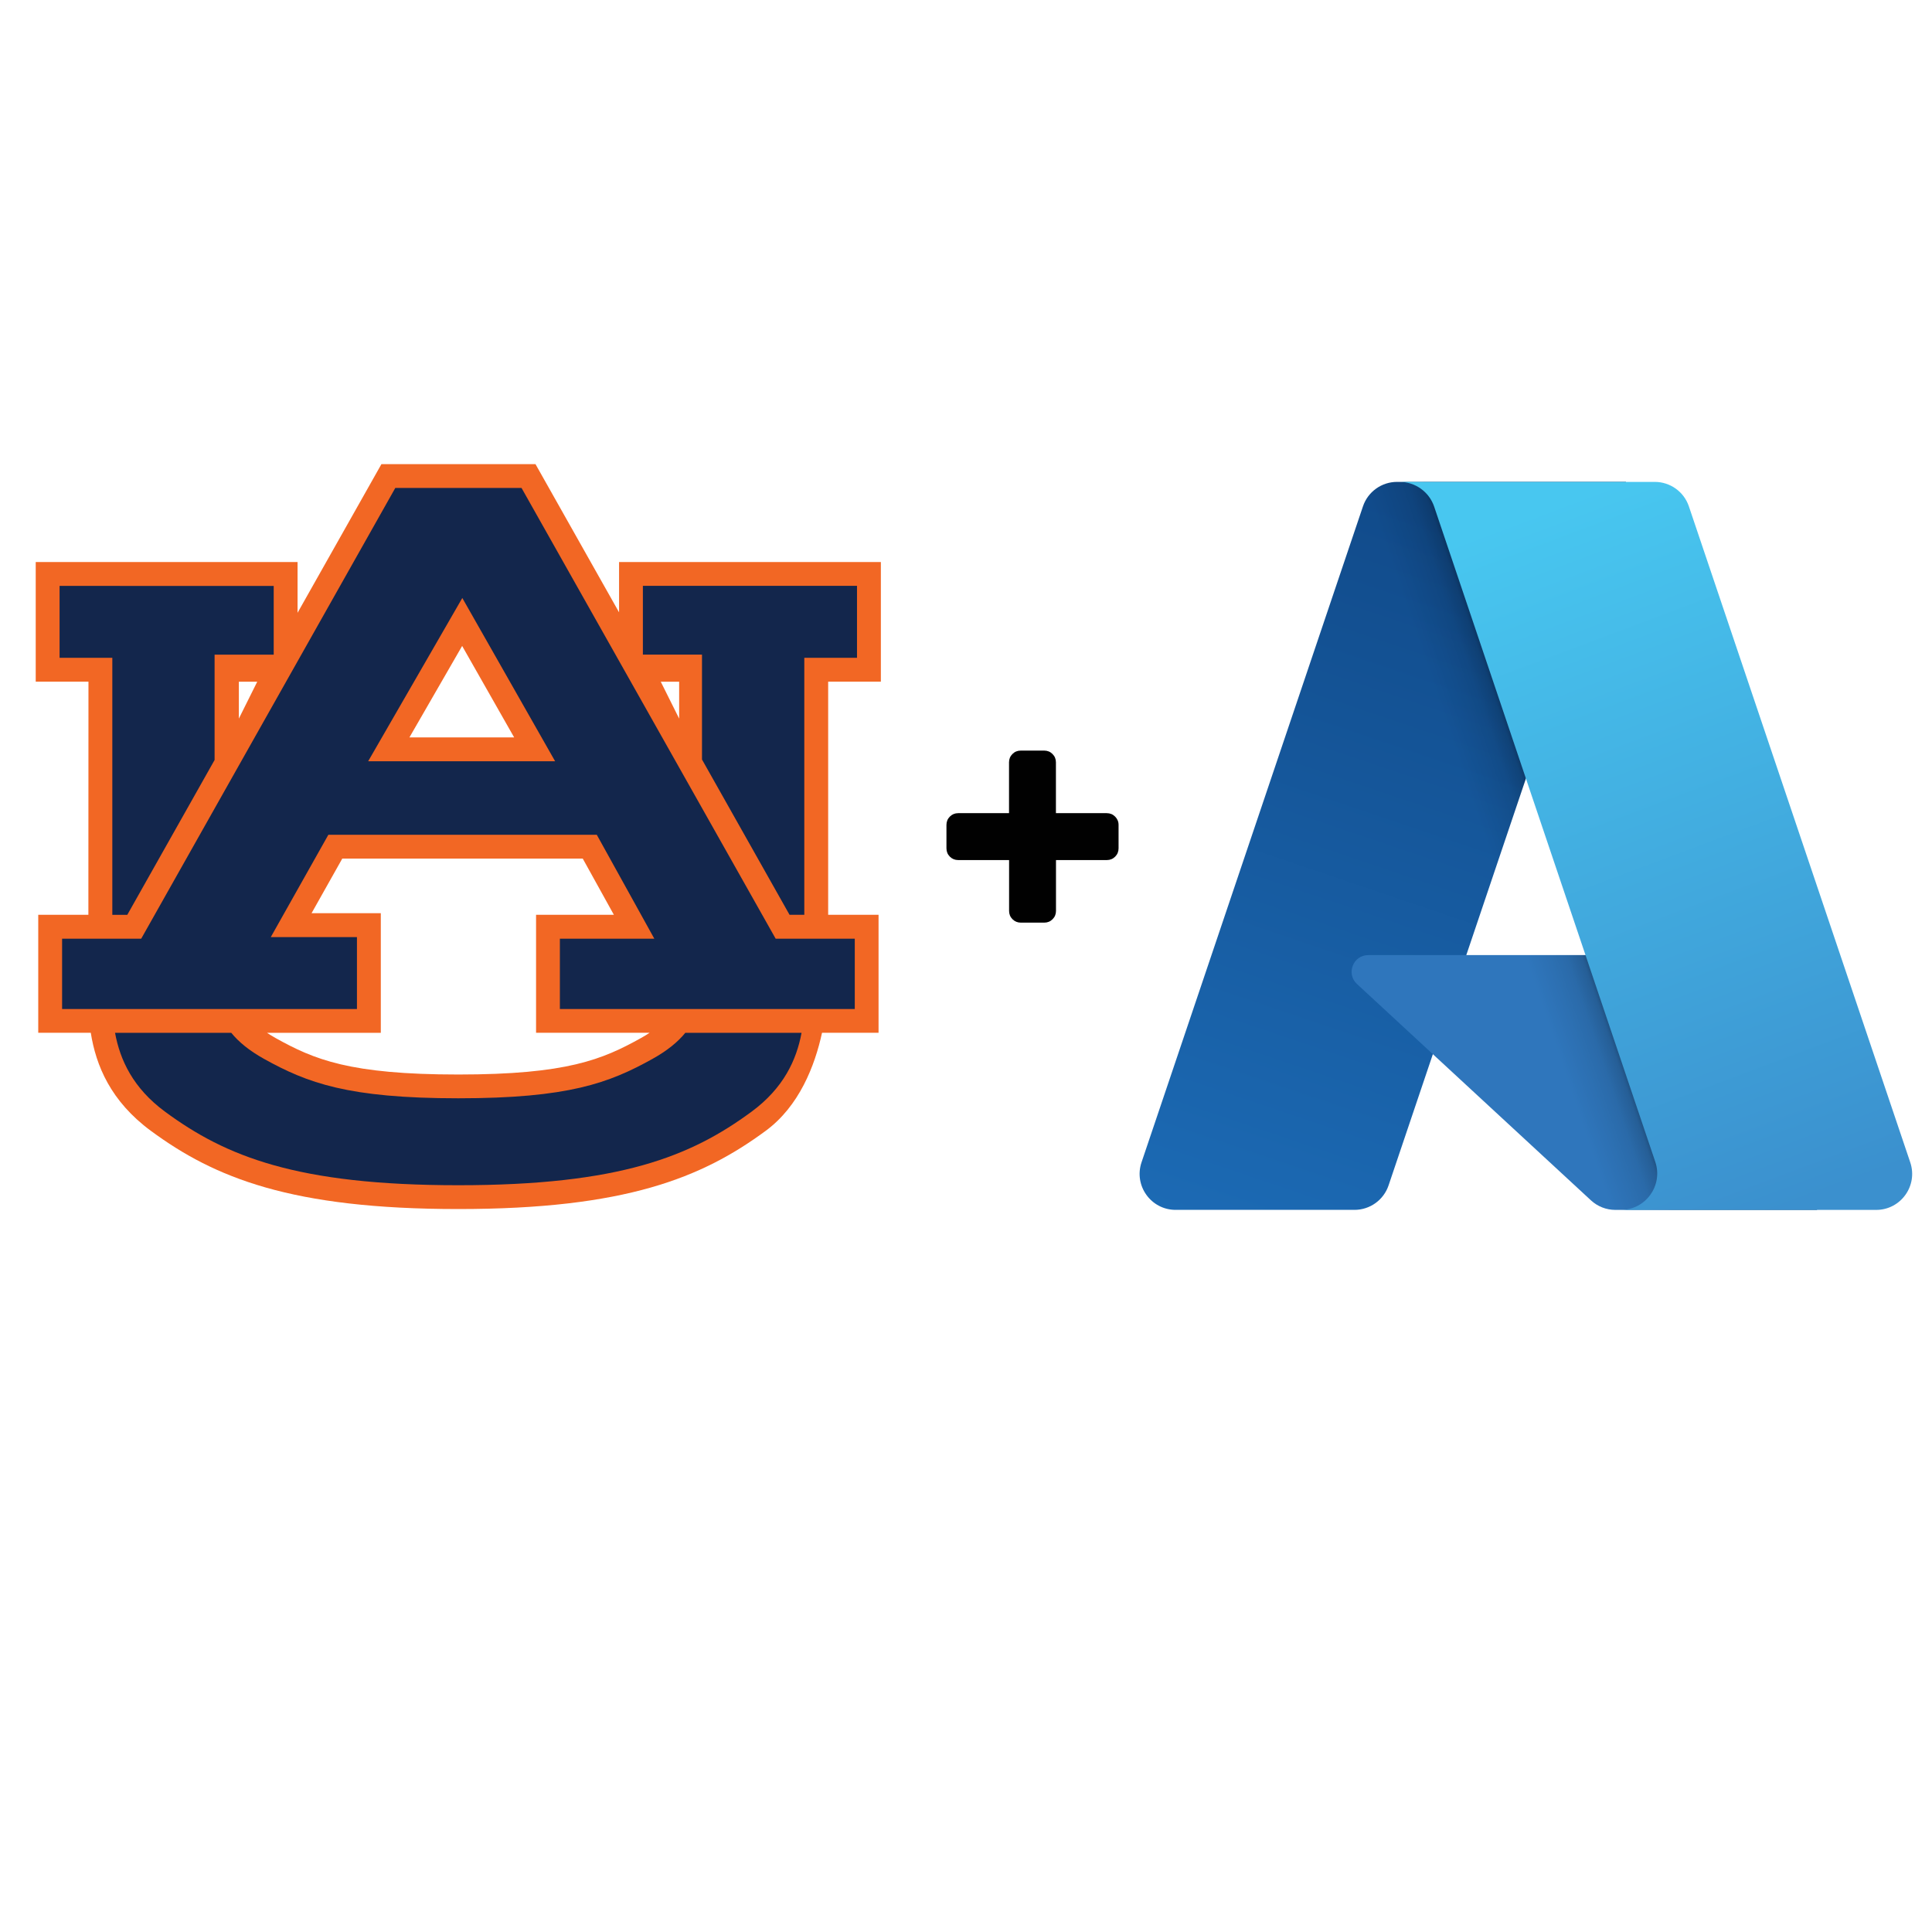
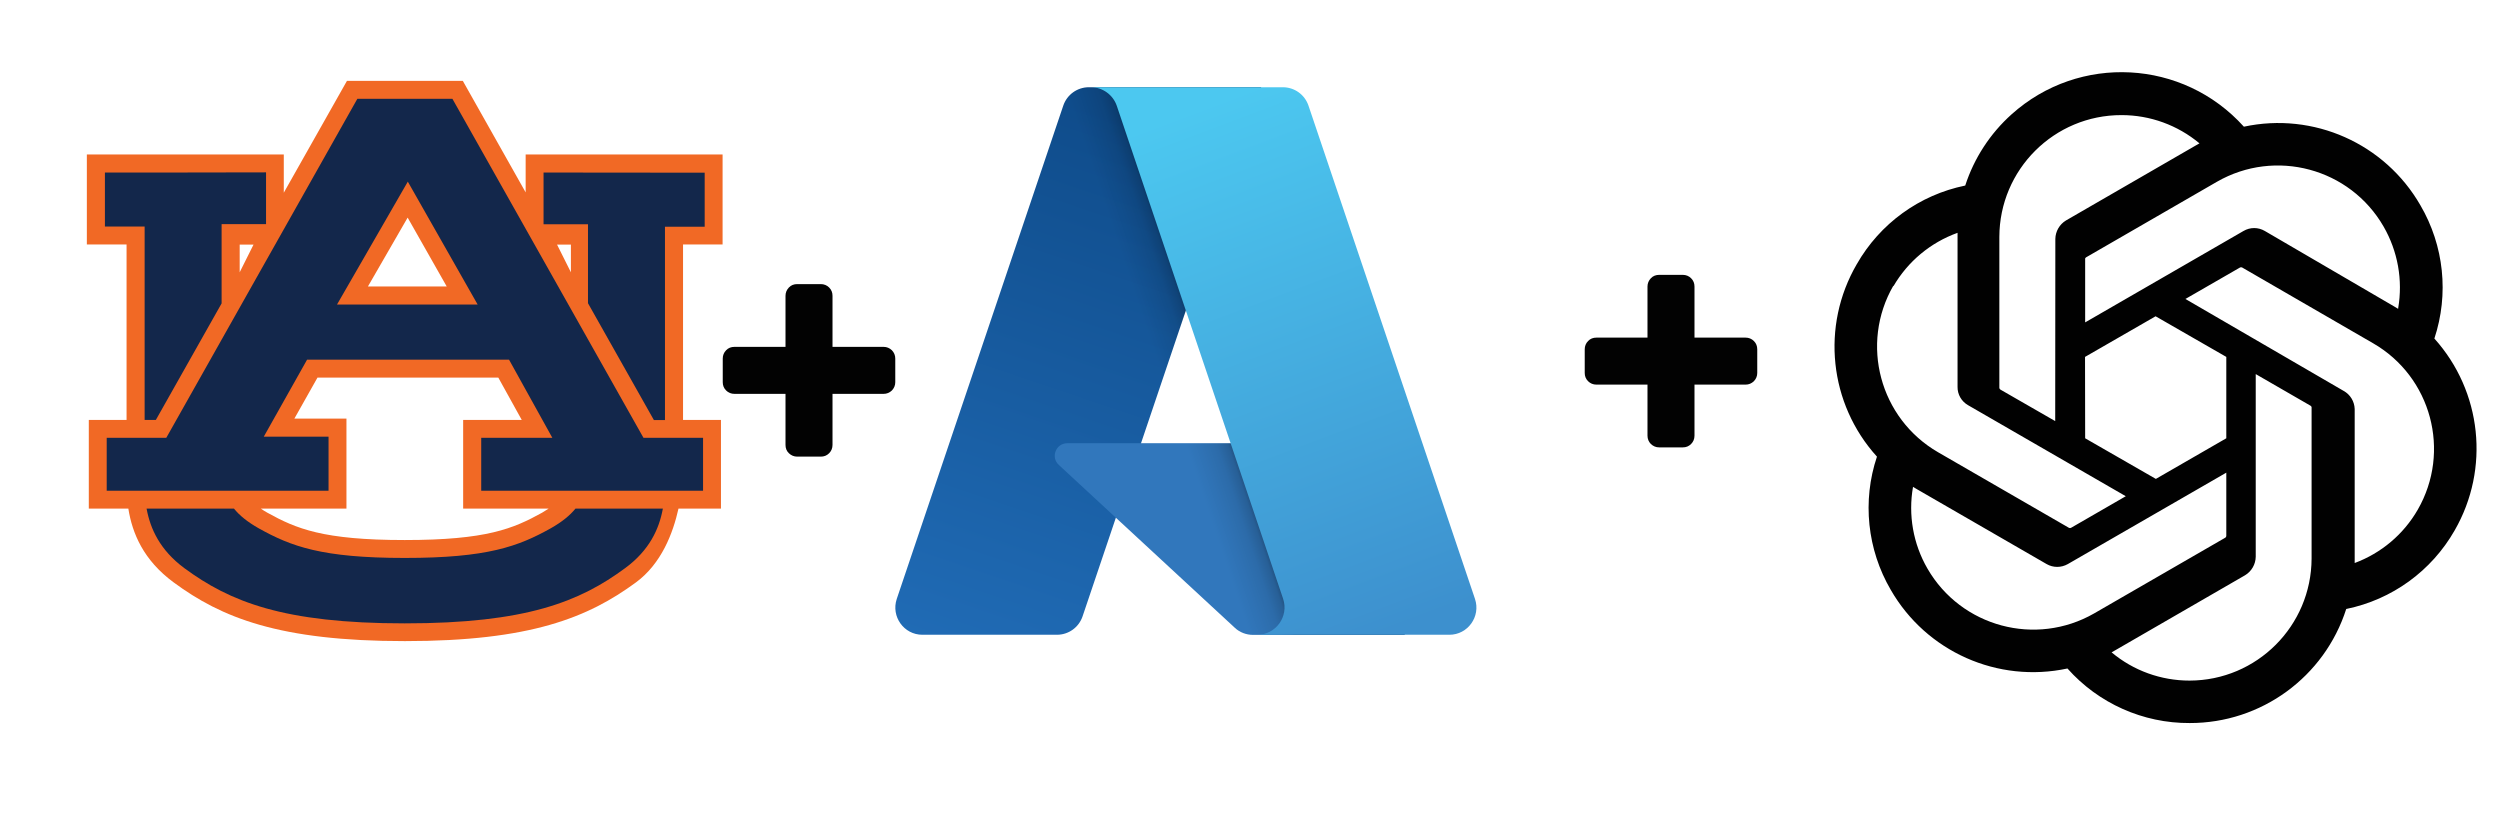
- <svg xmlns="http://www.w3.org/2000/svg" version="1.1" id="Layer_1" x="0px" y="0px" viewBox="0 0 595.28 595.28" style="enable-background:new 0 0 595.28 595.28;" xml:space="preserve">
+ <svg xmlns="http://www.w3.org/2000/svg" version="1.1" id="Layer_1" x="0px" y="0px" viewBox="0 0 192 64" style="enable-background:new 0 0 192 64;" xml:space="preserve">
  <style type="text/css">
	.st0{fill:url(#SVGID_1_);}
- 	.st1{fill:#2F76BC;}
- 	.st2{fill:url(#SVGID_00000060019677629566180440000006777028874910396052_);}
- 	.st3{fill:url(#SVGID_00000044862960460657484550000014681694818629065858_);}
- 	.st4{fill:#F26724;}
- 	.st5{fill:#13264C;}
- 	.st6{fill:#010101;}
+ 	.st1{fill:#3177BC;}
+ 	.st2{fill:url(#SVGID_00000076568270556716658100000004000500310028698515_);}
+ 	.st3{fill:url(#SVGID_00000085208797750782704160000011653277087029690811_);}
+ 	.st4{fill:#F16925;}
+ 	.st5{fill:#13274B;}
+ 	.st6{fill:#020202;}
+ 	.st7{fill:#010101;}
</style>
  <g>
-     <linearGradient id="SVGID_1_" gradientUnits="userSpaceOnUse" x1="-619.037" y1="814.559" x2="-623.44" y2="801.552" gradientTransform="matrix(16.6154 0 0 -16.6154 10741.77 13699.308)">
-       <stop offset="0" style="stop-color:#114B8B" />
-       <stop offset="1" style="stop-color:#1C6AB4" />
+     <linearGradient id="SVGID_1_" gradientUnits="userSpaceOnUse" x1="-1452.231" y1="-220.39" x2="-1453.056" y2="-217.951" gradientTransform="matrix(16.6154 0 0 16.6154 24217.859 3671.683)">
+       <stop offset="0" style="stop-color:#0F4C8B" />
+       <stop offset="1" style="stop-color:#206BB5" />
    </linearGradient>
-     <path class="st0" d="M419.95,156.02c1.52-4.51,5.75-7.54,10.51-7.54H501l-73.16,216.76c-1.52,4.51-5.75,7.54-10.51,7.54h-55.1   c-7.59,0-12.93-7.45-10.51-14.64L419.95,156.02z" />
-     <path class="st1" d="M532.55,294.28H421.6c-4.68,0-6.92,5.74-3.49,8.91l72.08,66.65c2.05,1.9,4.74,2.95,7.53,2.95h62.16   L532.55,294.28z" />
+     <path class="st0" d="M81.66,8.11c0.29-0.85,1.08-1.41,1.97-1.41h13.23L83.14,47.34c-0.29,0.85-1.08,1.41-1.97,1.41H70.84   c-1.42,0-2.42-1.4-1.97-2.75L81.66,8.11z" />
+     <path class="st1" d="M102.77,34.04h-20.8c-0.88,0-1.3,1.08-0.65,1.67l13.51,12.5c0.38,0.36,0.89,0.55,1.41,0.55h11.65L102.77,34.04   z" />
    <g>
-       <linearGradient id="SVGID_00000098180330320251633780000005442542695776073600_" gradientUnits="userSpaceOnUse" x1="-617.674" y1="808.496" x2="-618.691" y2="808.152" gradientTransform="matrix(16.6154 0 0 -16.6154 10741.77 13699.308)">
-         <stop offset="0" style="stop-color:#010101;stop-opacity:0.3" />
-         <stop offset="0.071" style="stop-color:#010101;stop-opacity:0.2" />
-         <stop offset="0.321" style="stop-color:#010101;stop-opacity:0.1" />
-         <stop offset="0.623" style="stop-color:#010101;stop-opacity:0.05" />
-         <stop offset="1" style="stop-color:#010101;stop-opacity:0" />
+       <linearGradient id="SVGID_00000147940574185951099940000008126173468453337009_" gradientUnits="userSpaceOnUse" x1="-1451.975" y1="-219.253" x2="-1452.166" y2="-219.189" gradientTransform="matrix(16.6154 0 0 16.6154 24217.859 3671.683)">
+         <stop offset="0" style="stop-color:#020202;stop-opacity:0.3" />
+         <stop offset="0.071" style="stop-color:#020202;stop-opacity:0.2" />
+         <stop offset="0.321" style="stop-color:#020202;stop-opacity:0.1" />
+         <stop offset="0.623" style="stop-color:#020202;stop-opacity:0.05" />
+         <stop offset="1" style="stop-color:#020202;stop-opacity:0" />
      </linearGradient>
-       <path style="fill:url(#SVGID_00000098180330320251633780000005442542695776073600_);" d="M430.45,148.48    c-4.76,0-8.99,3.04-10.51,7.54l-68.22,202.13c-2.43,7.19,2.92,14.64,10.51,14.64h55.1c4.76,0,8.99-3.04,10.51-7.54l13.57-40.22    l47.98,44.78c2.05,1.92,4.76,2.98,7.57,2.98h62.92l-27.33-78.51h-80.76L501,148.48H430.45z" />
-       <linearGradient id="SVGID_00000074440173929900991580000012473649950298665659_" gradientUnits="userSpaceOnUse" x1="-618.23" y1="814.938" x2="-613.396" y2="802.062" gradientTransform="matrix(16.6154 0 0 -16.6154 10741.77 13699.308)">
-         <stop offset="0" style="stop-color:#48C7F0" />
-         <stop offset="1" style="stop-color:#3B90CE" />
+       <path style="fill:url(#SVGID_00000147940574185951099940000008126173468453337009_);" d="M83.63,6.7c-0.89,0-1.69,0.57-1.97,1.41    l-12.79,37.9c-0.46,1.35,0.55,2.75,1.97,2.75h10.33c0.89,0,1.69-0.57,1.97-1.41l2.54-7.54l9,8.4c0.38,0.36,0.89,0.56,1.42,0.56    h11.8l-5.12-14.72H87.63L96.86,6.7H83.63z" />
+       <linearGradient id="SVGID_00000132060605568354652130000012155112478063480219_" gradientUnits="userSpaceOnUse" x1="-1452.08" y1="-220.461" x2="-1451.173" y2="-218.047" gradientTransform="matrix(16.6154 0 0 16.6154 24217.859 3671.683)">
+         <stop offset="0" style="stop-color:#4CC8F0" />
+         <stop offset="1" style="stop-color:#3D90CE" />
      </linearGradient>
-       <path style="fill:url(#SVGID_00000074440173929900991580000012473649950298665659_);" d="M520.37,156.02    c-1.52-4.51-5.75-7.54-10.51-7.54H430.9h0.36c4.81,0,9.09,3.07,10.63,7.63l68.13,201.88c2.45,7.27-2.95,14.8-10.63,14.8h-1.2    h79.88c7.59,0,12.93-7.45,10.51-14.64L520.37,156.02z" />
+       <path style="fill:url(#SVGID_00000132060605568354652130000012155112478063480219_);" d="M100.49,8.11    c-0.29-0.85-1.08-1.41-1.97-1.41H83.71h0.07c0.9,0,1.7,0.58,1.99,1.43l12.77,37.85c0.46,1.36-0.55,2.77-1.99,2.77h-0.22h14.98    c1.42,0,2.42-1.4,1.97-2.75L100.49,8.11z" />
    </g>
  </g>
  <g transform="matrix(1.25 0 0 -1.25 -376.63 815)">
    <g>
-       <path class="st4" d="M468.71,483.96v-9.09l-4.53,9.09H468.71 M360.18,483.96h4.53l-4.53-9.09V483.96 M414.28,387.14    c-26.81,0-35.56,3.71-45.01,8.97c-0.79,0.43-1.49,0.88-2.15,1.31h28.05v29.48H378.1l7.57,13.46h59.28l7.67-13.85h-19.18v-29.08    h27.99c-0.65-0.43-1.36-0.88-2.15-1.31C449.83,390.86,441.07,387.14,414.28,387.14 M415.22,492.78l12.82-22.55h-25.82    L415.22,492.78L415.22,492.78z M518.43,483.98v29.48H453.9v-12.4l-20.6,36.53h-37.98l-20.67-36.64v12.51h-64.54v-29.48h13    c0,0-0.01-35.98-0.02-57.47h-12.36v-29.08h12.95c1.28-8.08,4.9-16.87,14.82-24.18c15.69-11.56,34.59-19.27,75.77-19.27    c41.18,0,60.07,7.71,75.76,19.27c8.3,6.11,12.13,16.06,13.9,24.18h13.93v29.08h-12.42v57.47L518.43,483.98L518.43,483.98z" />
-       <path class="st5" d="M398.74,531.72l-62.63-111.1h-19.5l0-17.33h72.68v17.72h-21.24l14.19,25.22h66.17l14.18-25.61h-23.28v-17.33    H512v17.33h-19.5l-62.64,111.1H398.74L398.74,531.72z M459.77,507.58v-16.94h14.57v-25.85l21.58-38.28h3.64v63.35h12.99v17.73    H459.77L459.77,507.58z M315.99,507.58v-17.73h13V426.5h3.69l21.52,38.17v25.96h14.57v16.94    C368.77,507.58,315.99,507.58,315.99,507.58z M415.26,504.6l22.88-40.25h-46.09L415.26,504.6z M329.66,397.42    c1.23-6.68,4.42-13.62,12.32-19.44c14.97-11.04,32.5-18.13,72.29-18.13c39.78,0,57.31,7.09,72.29,18.13    c7.9,5.82,11.08,12.76,12.32,19.44h-28.65c-1.82-2.23-4.41-4.38-8.11-6.44c-10.63-5.91-20.67-9.7-47.85-9.7    c-27.19,0-37.23,3.8-47.86,9.7c-3.7,2.06-6.29,4.21-8.1,6.44H329.66z" />
+       <path class="st4" d="M336.38,636.97v-1.7l-0.85,1.7H336.38 M316.03,636.97h0.85l-0.85-1.7V636.97 M326.17,618.82    c-5.03,0-6.67,0.7-8.44,1.68c-0.15,0.08-0.28,0.17-0.4,0.25h5.26v5.53h-3.2l1.42,2.52h11.11l1.44-2.6h-3.6v-5.45h5.25    c-0.12-0.08-0.26-0.16-0.4-0.25C332.84,619.52,331.2,618.82,326.17,618.82 M326.35,638.63l2.4-4.23h-4.84L326.35,638.63    L326.35,638.63z M345.7,636.98v5.53h-12.1v-2.33l-3.86,6.85h-7.12l-3.88-6.87v2.35h-12.1v-5.53h2.44c0,0,0-6.75,0-10.78h-2.32    v-5.45h2.43c0.24-1.51,0.92-3.16,2.78-4.53c2.94-2.17,6.49-3.61,14.21-3.61s11.26,1.45,14.2,3.61c1.56,1.15,2.27,3.01,2.61,4.53    h2.61v5.45h-2.33v10.78H345.7L345.7,636.98z" />
+       <path class="st5" d="M323.26,645.93l-11.74-20.83h-3.66v-3.25h13.63v3.32h-3.98l2.66,4.73h12.41l2.66-4.8h-4.37v-3.25h13.63v3.25    h-3.66l-11.74,20.83H323.26L323.26,645.93z M334.7,641.4v-3.18h2.73v-4.85l4.05-7.18h0.68v11.88h2.44v3.32L334.7,641.4    L334.7,641.4z M307.75,641.4v-3.32h2.44V626.2h0.69l4.04,7.16v4.87h2.73v3.18C317.64,641.4,307.75,641.4,307.75,641.4z     M326.36,640.84l4.29-7.55h-8.64L326.36,640.84z M310.31,620.75c0.23-1.25,0.83-2.55,2.31-3.65c2.81-2.07,6.09-3.4,13.55-3.4    c7.46,0,10.75,1.33,13.55,3.4c1.48,1.09,2.08,2.39,2.31,3.65h-5.37c-0.34-0.42-0.83-0.82-1.52-1.21    c-1.99-1.11-3.88-1.82-8.97-1.82c-5.1,0-6.98,0.71-8.97,1.82c-0.69,0.39-1.18,0.79-1.52,1.21H310.31z" />
    </g>
  </g>
  <g id="g3015_00000098931841532516447640000010123531910843025046_" transform="matrix(1,0,0,-1,205.017,1368.949)">
-     <path id="path3017_00000113317669330892057180000009947585798982279102_" class="st6" d="M139.63,1114.79v-7.23   c0-1-0.35-1.86-1.05-2.56s-1.56-1.05-2.56-1.05h-15.67v-15.67c0-1-0.35-1.86-1.05-2.56s-1.56-1.05-2.56-1.05h-7.23   c-1,0-1.86,0.35-2.56,1.05c-0.7,0.7-1.05,1.56-1.05,2.56v15.67H90.21c-1,0-1.86,0.35-2.56,1.05s-1.05,1.56-1.05,2.56v7.23   c0,1,0.35,1.86,1.05,2.56s1.56,1.05,2.56,1.05h15.67v15.67c0,1,0.35,1.86,1.05,2.56c0.7,0.7,1.56,1.05,2.56,1.05h7.23   c1,0,1.86-0.35,2.56-1.05s1.05-1.56,1.05-2.56v-15.67h15.67c1,0,1.86-0.35,2.56-1.05S139.63,1115.8,139.63,1114.79z" />
+     <path id="path3017_00000113317669330892057180000009947585798982279102_" class="st6" d="M-136.26,1341.41v-1.81   c0-0.25-0.09-0.46-0.26-0.64c-0.18-0.17-0.39-0.26-0.64-0.26h-3.92v-3.92c0-0.25-0.09-0.47-0.26-0.64   c-0.18-0.18-0.39-0.26-0.64-0.26h-1.81c-0.25,0-0.46,0.09-0.64,0.26c-0.18,0.17-0.26,0.39-0.26,0.64v3.92h-3.92   c-0.25,0-0.47,0.09-0.64,0.26c-0.18,0.18-0.26,0.39-0.26,0.64v1.81c0,0.25,0.09,0.47,0.26,0.64c0.17,0.18,0.39,0.26,0.64,0.26h3.92   v3.92c0,0.25,0.09,0.46,0.26,0.64s0.39,0.26,0.64,0.26h1.81c0.25,0,0.47-0.09,0.64-0.26c0.18-0.18,0.26-0.39,0.26-0.64v-3.92h3.92   c0.25,0,0.46-0.09,0.64-0.26C-136.35,1341.87-136.26,1341.66-136.26,1341.41z" />
  </g>
+   <g id="g3015_00000005225938727498598990000015868689769932436610_" transform="matrix(1,0,0,-1,205.017,1368.949)">
+     <path id="path3017_00000016054168327534883800000013350754115663333788_" class="st6" d="M-70.06,1342.12v-1.81   c0-0.25-0.09-0.46-0.26-0.64c-0.18-0.17-0.39-0.26-0.64-0.26h-3.92v-3.92c0-0.25-0.09-0.47-0.26-0.64   c-0.18-0.18-0.39-0.26-0.64-0.26h-1.81c-0.25,0-0.46,0.09-0.64,0.26c-0.17,0.17-0.26,0.39-0.26,0.64v3.92h-3.92   c-0.25,0-0.47,0.09-0.64,0.26c-0.18,0.18-0.26,0.39-0.26,0.64v1.81c0,0.25,0.09,0.47,0.26,0.64c0.17,0.18,0.39,0.26,0.64,0.26h3.92   v3.92c0,0.25,0.09,0.46,0.26,0.64c0.17,0.18,0.39,0.26,0.64,0.26h1.81c0.25,0,0.47-0.09,0.64-0.26c0.18-0.18,0.26-0.39,0.26-0.64   v-3.92h3.92c0.25,0,0.47-0.09,0.64-0.26C-70.15,1342.59-70.06,1342.38-70.06,1342.12z" />
+   </g>
+   <path class="st7" d="M186.96,26c1.13-3.41,0.74-7.13-1.07-10.23c-2.73-4.75-8.21-7.19-13.56-6.04c-4.67-5.19-12.65-5.61-17.84-0.95  c-1.65,1.48-2.88,3.37-3.56,5.47c-3.52,0.72-6.55,2.92-8.33,6.04c-2.76,4.74-2.13,10.72,1.55,14.78c-1.14,3.4-0.75,7.13,1.06,10.23  c2.73,4.75,8.22,7.19,13.57,6.04c2.38,2.68,5.81,4.21,9.39,4.19c5.49,0.01,10.35-3.54,12.02-8.76c3.52-0.72,6.55-2.92,8.33-6.04  C191.24,36,190.61,30.06,186.96,26L186.96,26z M168.16,52.27c-2.19,0-4.31-0.76-5.99-2.17l0.3-0.17l9.95-5.75  c0.5-0.3,0.81-0.84,0.82-1.42V28.73l4.21,2.43c0.04,0.02,0.07,0.06,0.08,0.11V42.9C177.51,48.07,173.33,52.26,168.16,52.27z   M148.03,43.67c-1.1-1.9-1.49-4.12-1.11-6.28l0.3,0.18l9.96,5.75c0.5,0.29,1.12,0.29,1.63,0l12.17-7.02v4.86  c0,0.05-0.03,0.1-0.07,0.13l-10.08,5.82C156.35,49.68,150.62,48.15,148.03,43.67L148.03,43.67z M145.41,21.99  c1.11-1.91,2.85-3.36,4.93-4.11v11.83c-0.01,0.58,0.3,1.12,0.81,1.41l12.11,6.99l-4.21,2.43c-0.05,0.02-0.1,0.02-0.15,0l-10.06-5.81  c-4.47-2.59-6.01-8.31-3.43-12.79V21.99z M179.99,30.02l-12.15-7.06l4.2-2.42c0.05-0.02,0.1-0.02,0.15,0l10.06,5.82  c4.48,2.58,6.01,8.31,3.43,12.79c-1.09,1.89-2.8,3.33-4.84,4.09V31.41C180.82,30.83,180.5,30.3,179.99,30.02L179.99,30.02z   M184.18,23.72l-0.3-0.18l-9.94-5.8c-0.51-0.3-1.13-0.3-1.64,0l-12.16,7.02v-4.86c-0.01-0.05,0.02-0.1,0.06-0.13l10.06-5.81  c4.49-2.58,10.22-1.04,12.8,3.44c1.09,1.89,1.49,4.11,1.12,6.27L184.18,23.72z M157.84,32.34l-4.21-2.42  c-0.04-0.03-0.07-0.07-0.08-0.12v-11.6c0.01-5.18,4.21-9.37,9.39-9.36c2.19,0,4.3,0.77,5.98,2.17l-0.3,0.17l-9.95,5.75  c-0.5,0.3-0.81,0.84-0.82,1.42L157.84,32.34z M160.13,27.41l5.42-3.12l5.43,3.12v6.25l-5.41,3.12l-5.43-3.12L160.13,27.41z" />
</svg>
